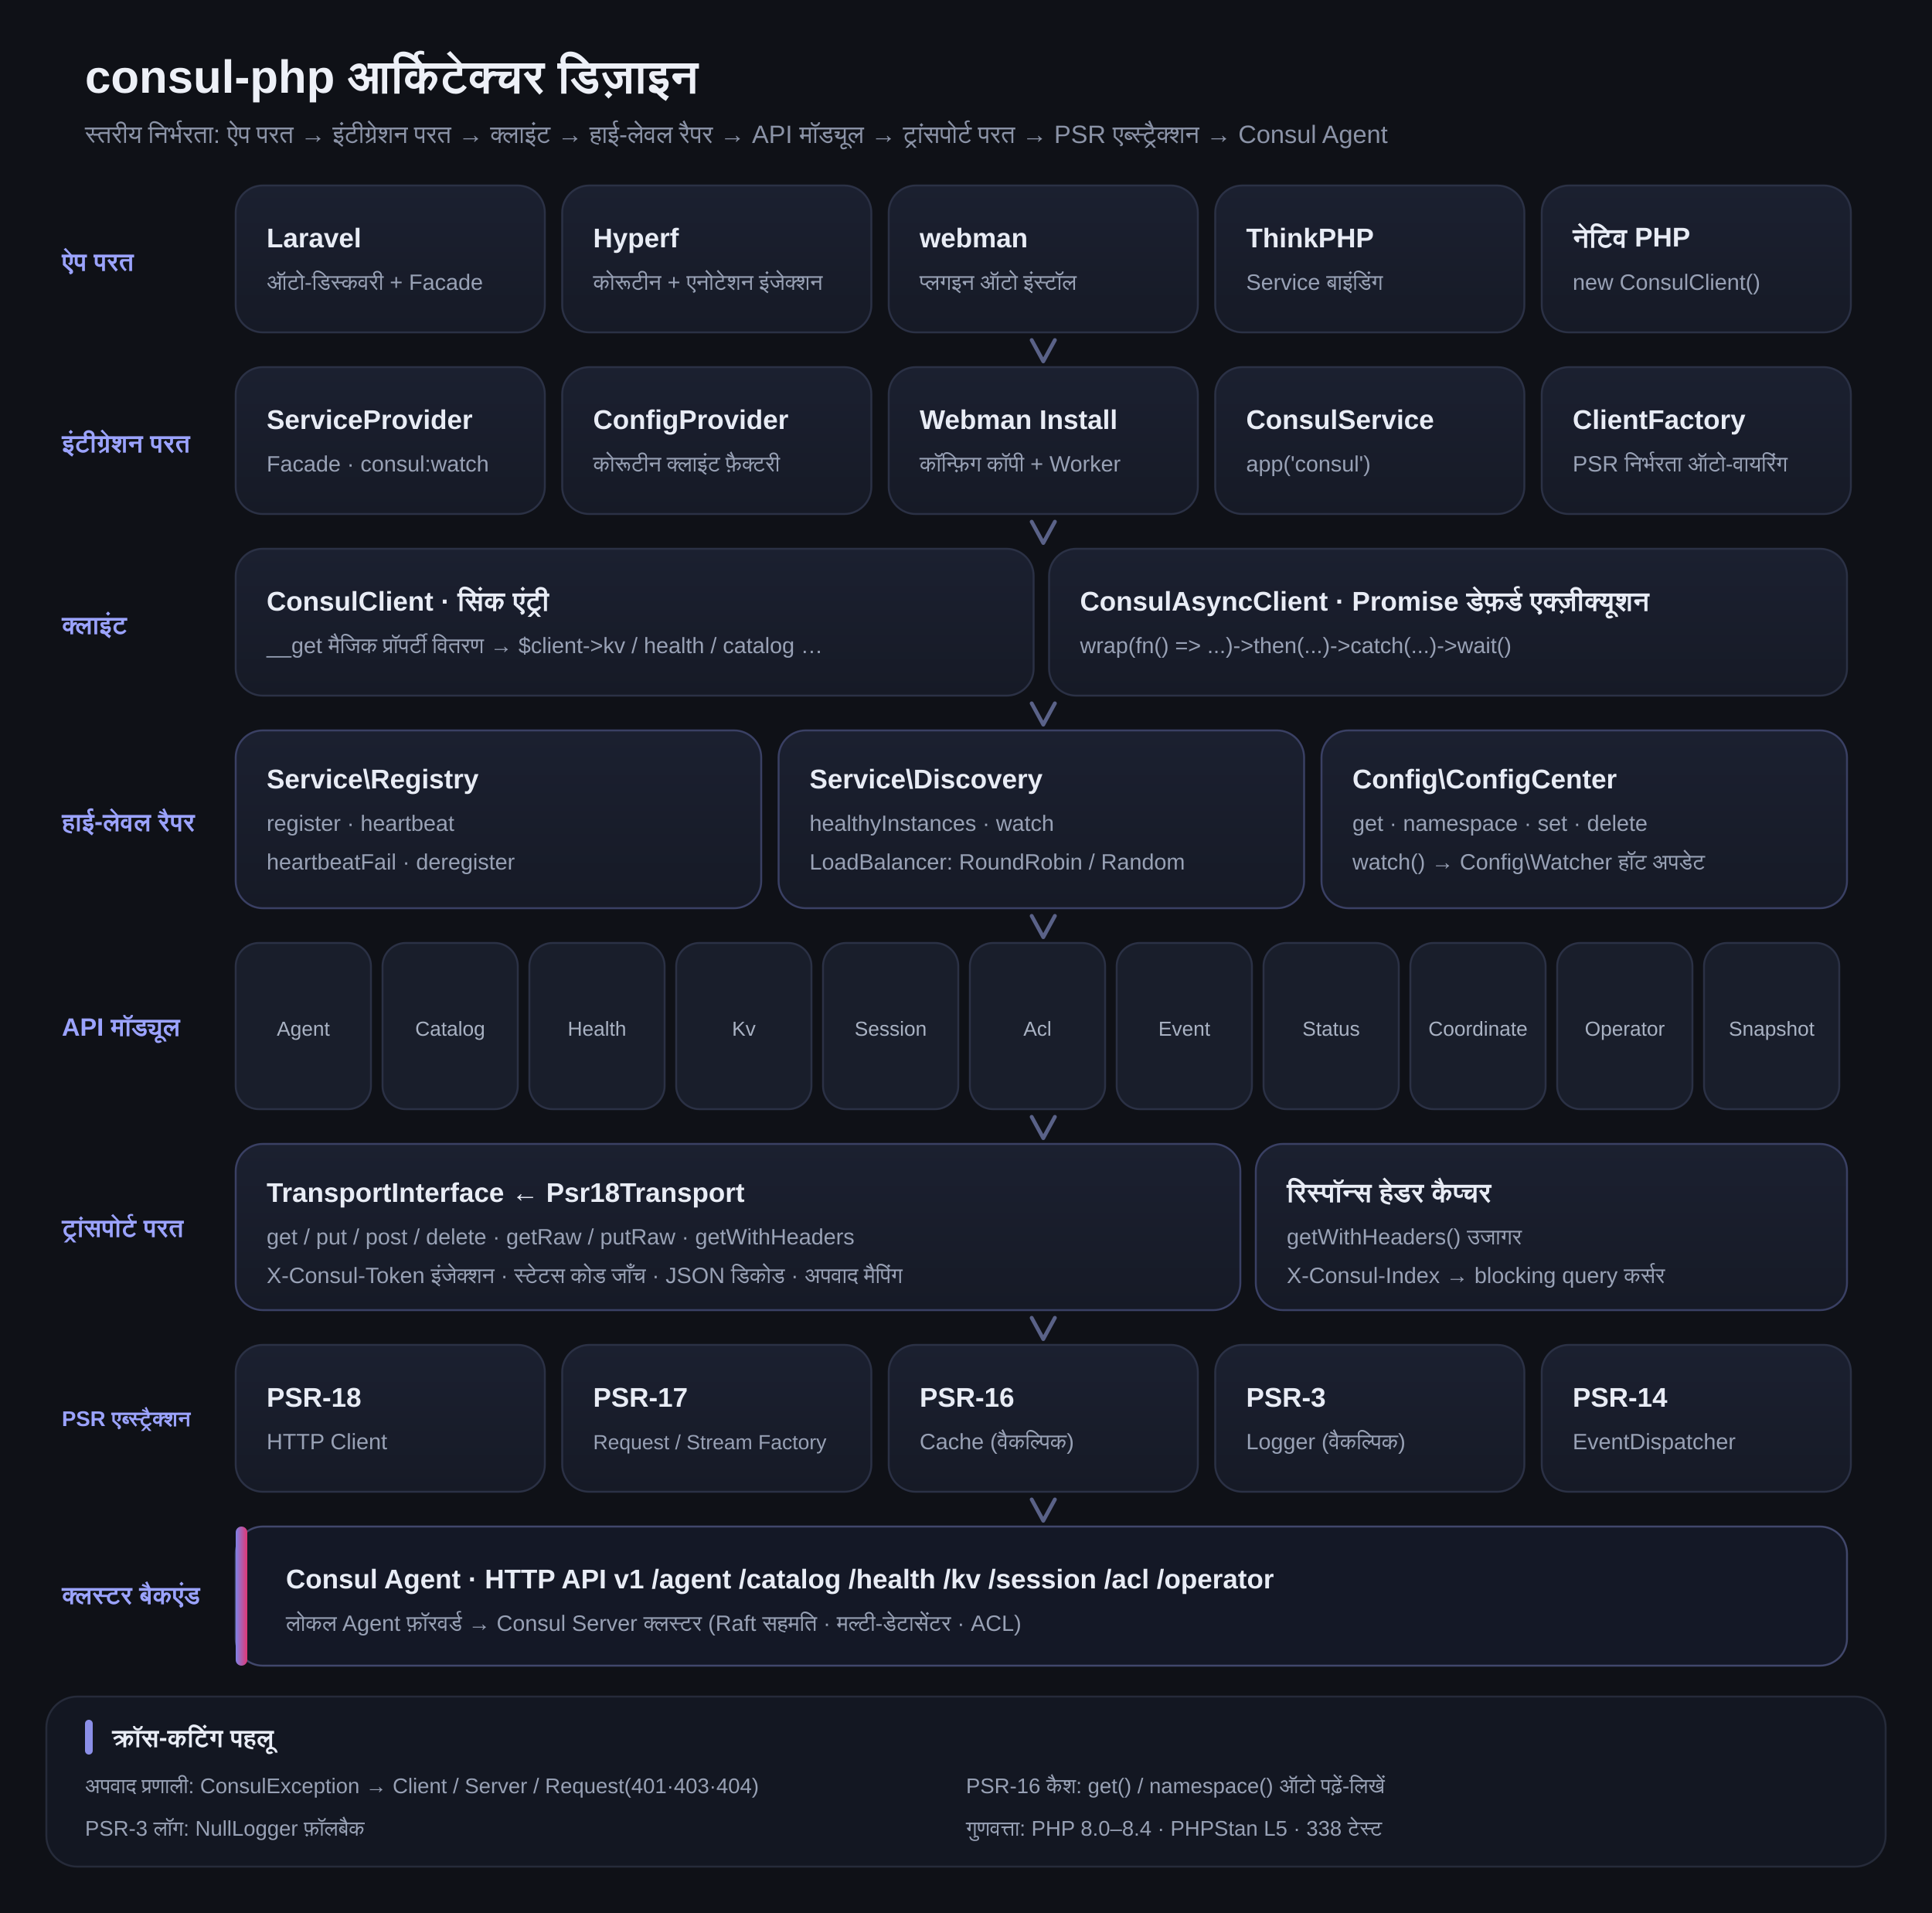
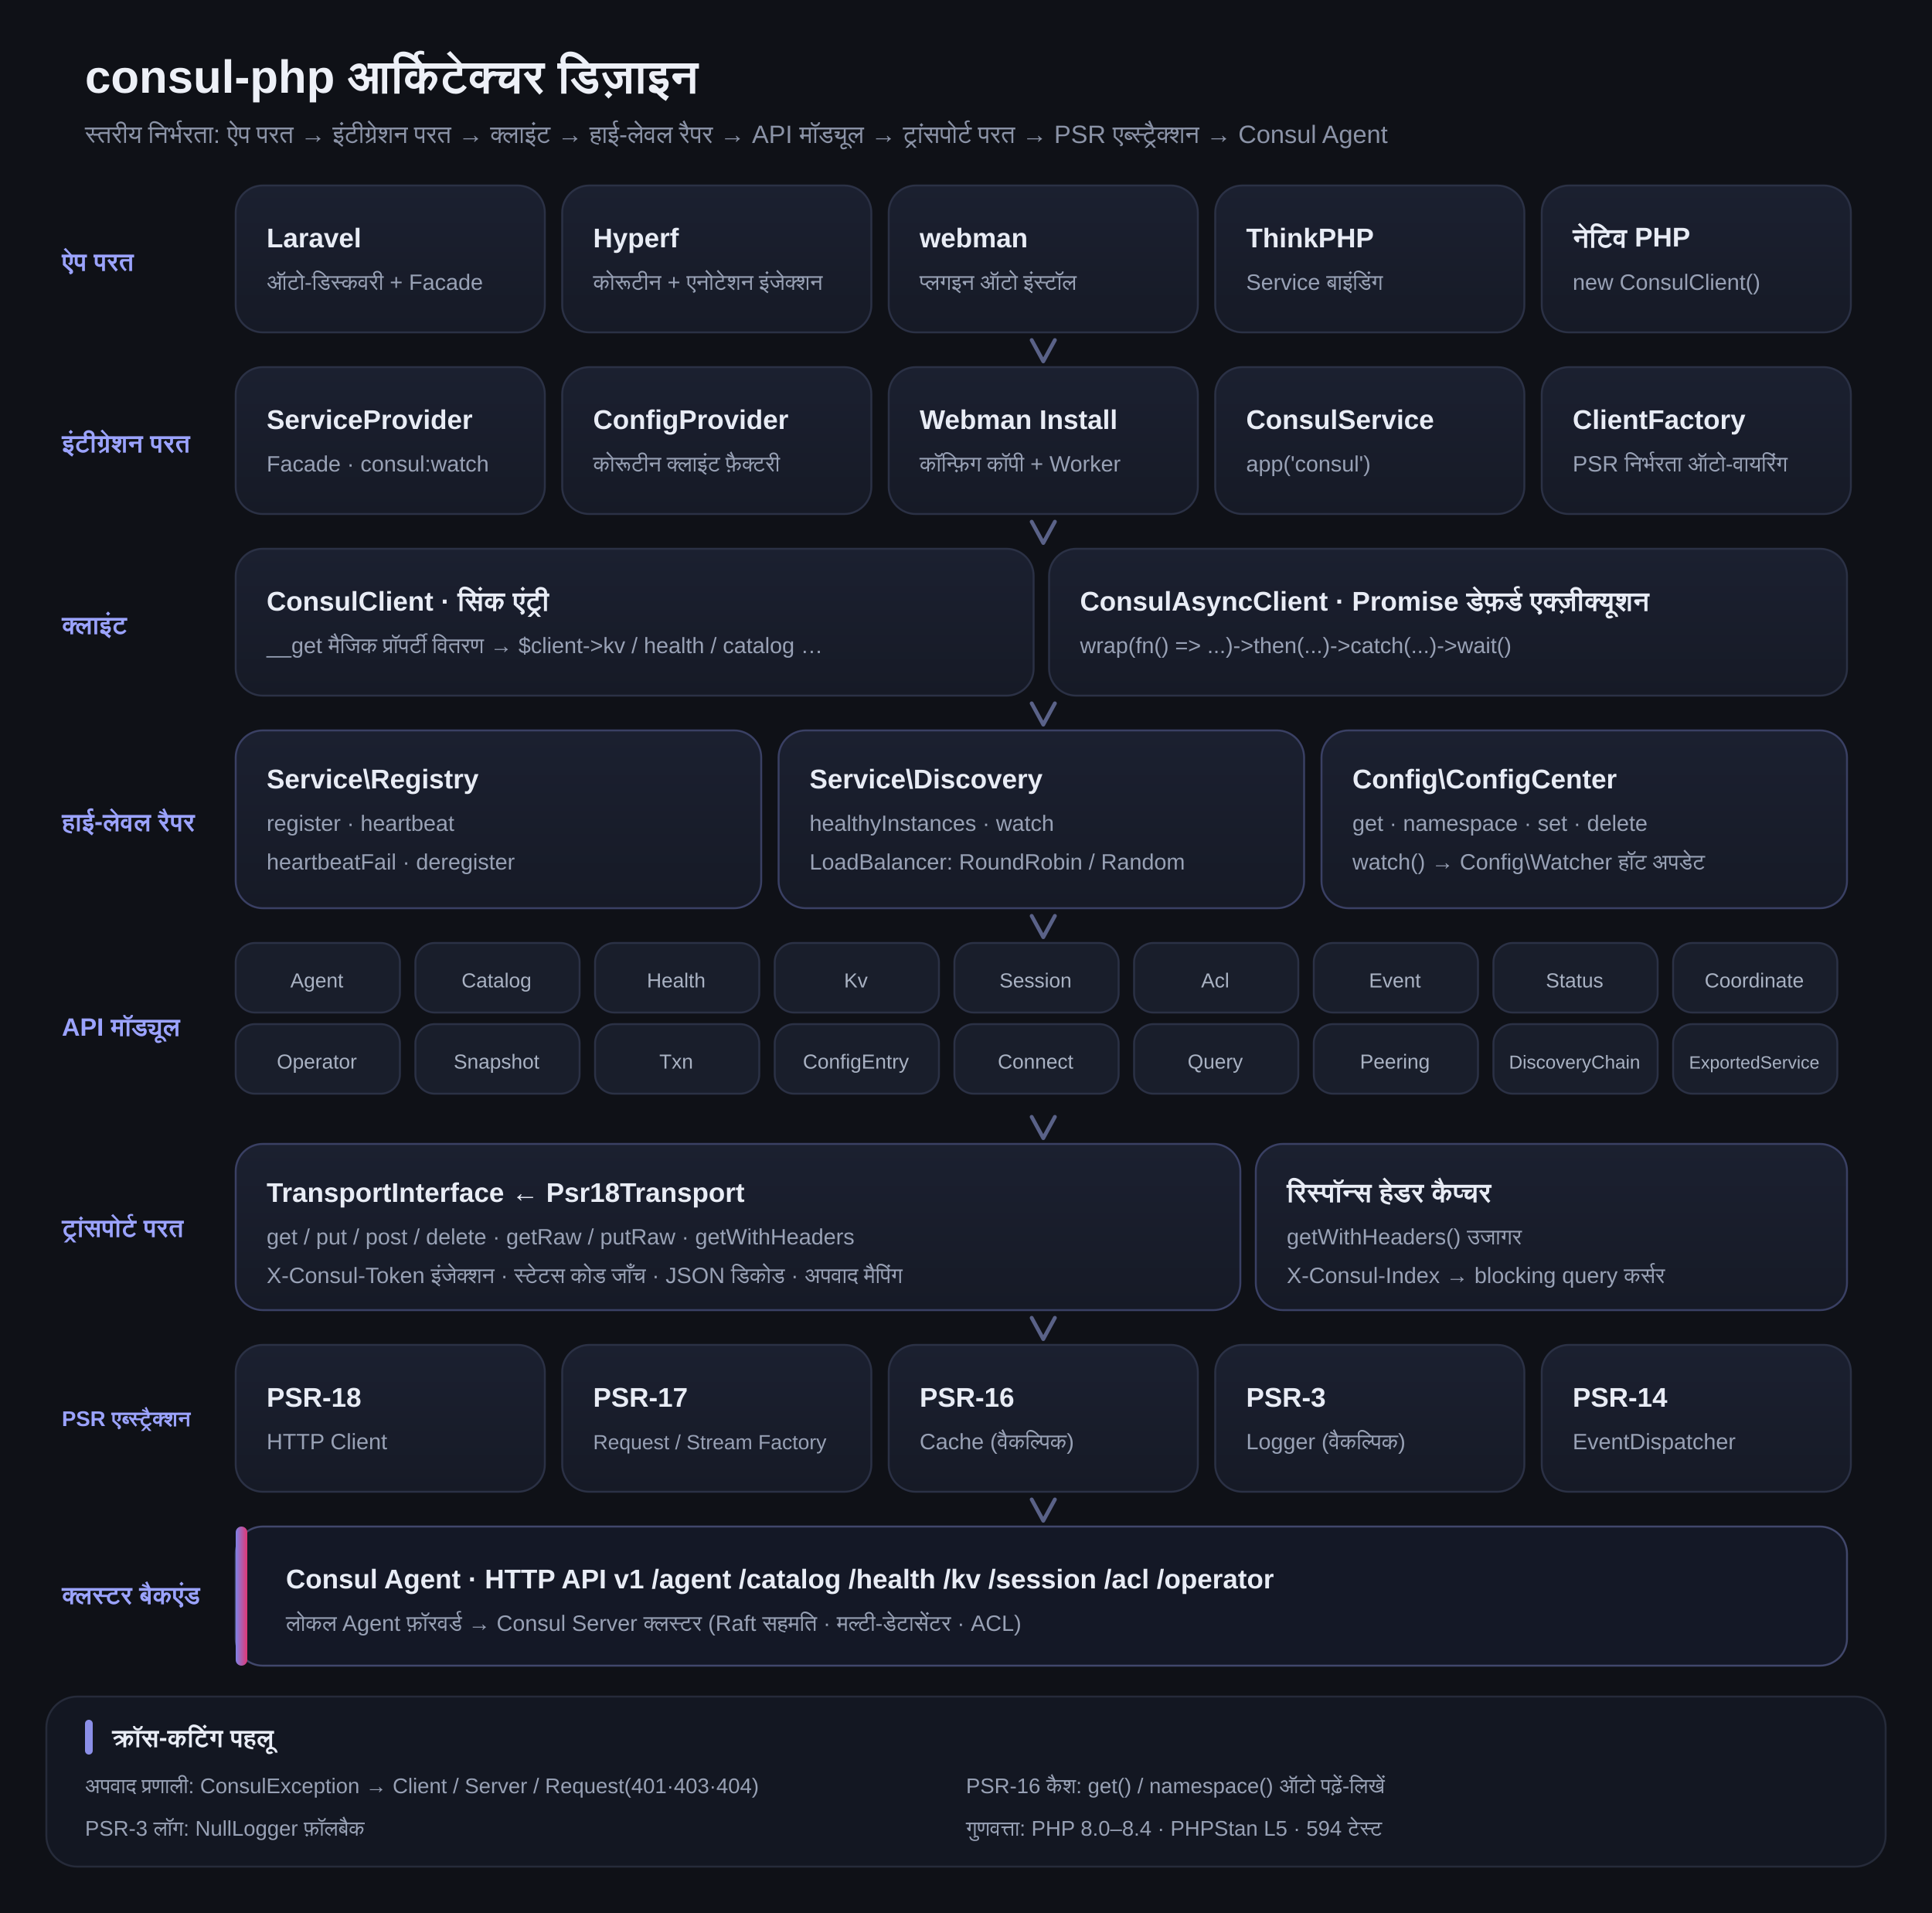
<svg xmlns="http://www.w3.org/2000/svg" width="1000" height="990" viewBox="0 0 1000 990" role="img" aria-label="consul-php आर्किटेक्चर डिज़ाइन चित्र">
  <style>
    .t { font-family: -apple-system, BlinkMacSystemFont, "Segoe UI", "Helvetica Neue", Arial, "DejaVu Sans", "Noto Sans SC", "PingFang SC", "Microsoft YaHei", sans-serif; }
    .h1 { font-size: 24px; font-weight: 700; fill: #EDF0F7; }
    .sub { font-size: 13px; fill: #8B93A7; }
    .gutter { font-size: 13px; font-weight: 600; fill: #9BA3FF; }
    .ct { font-size: 14px; font-weight: 600; fill: #E8ECF5; }
    .cs { font-size: 11.5px; fill: #98A1B5; }
    .mini { font-size: 10.5px; fill: #A9B2C3; }
    .band { font-size: 13px; font-weight: 600; fill: #E8ECF5; }
    .bands { font-size: 11px; fill: #98A1B5; }
  </style>
  <defs>
    <linearGradient id="card" x1="0" y1="0" x2="0" y2="1">
      <stop offset="0" stop-color="#1B2030" />
      <stop offset="1" stop-color="#161A26" />
    </linearGradient>
    <linearGradient id="accent" x1="0" y1="0" x2="1" y2="0">
      <stop offset="0" stop-color="#7E83E6" />
      <stop offset="1" stop-color="#E03875" />
    </linearGradient>
  </defs>
  <rect width="1000" height="990" fill="#0F1117" />
  <g class="t">
    <text class="h1" x="44" y="48">consul-php आर्किटेक्चर डिज़ाइन</text>
    <text class="sub" x="44" y="74">स्तरीय निर्भरता: ऐप परत → इंटीग्रेशन परत → क्लाइंट → हाई-लेवल रैपर → API मॉड्यूल → ट्रांसपोर्ट परत → PSR एब्स्ट्रैक्शन → Consul Agent</text>
    <text class="gutter" x="32" y="140">ऐप परत</text>
    <rect x="122" y="96" width="160" height="76" rx="14" fill="url(#card)" stroke="#2B3145" />
    <text class="ct" x="138" y="128">Laravel</text>
    <text class="cs" x="138" y="150">ऑटो-डिस्कवरी + Facade</text>
    <rect x="291" y="96" width="160" height="76" rx="14" fill="url(#card)" stroke="#2B3145" />
    <text class="ct" x="307" y="128">Hyperf</text>
    <text class="cs" x="307" y="150">कोरूटीन + एनोटेशन इंजेक्शन</text>
    <rect x="460" y="96" width="160" height="76" rx="14" fill="url(#card)" stroke="#2B3145" />
    <text class="ct" x="476" y="128">webman</text>
    <text class="cs" x="476" y="150">प्लगइन ऑटो इंस्टॉल</text>
    <rect x="629" y="96" width="160" height="76" rx="14" fill="url(#card)" stroke="#2B3145" />
    <text class="ct" x="645" y="128">ThinkPHP</text>
    <text class="cs" x="645" y="150">Service बाइंडिंग</text>
    <rect x="798" y="96" width="160" height="76" rx="14" fill="url(#card)" stroke="#2B3145" />
    <text class="ct" x="814" y="128">नेटिव PHP</text>
    <text class="cs" x="814" y="150">new ConsulClient()</text>
    <path d="M534 176 L540 187 L546 176" fill="none" stroke="#5A6288" stroke-width="2" stroke-linecap="round" stroke-linejoin="round" />
    <text class="gutter" x="32" y="234">इंटीग्रेशन परत</text>
    <rect x="122" y="190" width="160" height="76" rx="14" fill="url(#card)" stroke="#2B3145" />
    <text class="ct" x="138" y="222">ServiceProvider</text>
    <text class="cs" x="138" y="244">Facade · consul:watch</text>
    <rect x="291" y="190" width="160" height="76" rx="14" fill="url(#card)" stroke="#2B3145" />
    <text class="ct" x="307" y="222">ConfigProvider</text>
    <text class="cs" x="307" y="244">कोरूटीन क्लाइंट फ़ैक्टरी</text>
    <rect x="460" y="190" width="160" height="76" rx="14" fill="url(#card)" stroke="#2B3145" />
    <text class="ct" x="476" y="222">Webman Install</text>
    <text class="cs" x="476" y="244">कॉन्फ़िग कॉपी + Worker</text>
    <rect x="629" y="190" width="160" height="76" rx="14" fill="url(#card)" stroke="#2B3145" />
    <text class="ct" x="645" y="222">ConsulService</text>
    <text class="cs" x="645" y="244">app('consul')</text>
    <rect x="798" y="190" width="160" height="76" rx="14" fill="url(#card)" stroke="#2B3145" />
    <text class="ct" x="814" y="222">ClientFactory</text>
    <text class="cs" x="814" y="244">PSR निर्भरता ऑटो-वायरिंग</text>
    <path d="M534 270 L540 281 L546 270" fill="none" stroke="#5A6288" stroke-width="2" stroke-linecap="round" stroke-linejoin="round" />
    <text class="gutter" x="32" y="328">क्लाइंट</text>
    <rect x="122" y="284" width="413" height="76" rx="14" fill="url(#card)" stroke="#2B3145" />
    <text class="ct" x="138" y="316">ConsulClient · सिंक एंट्री</text>
    <text class="cs" x="138" y="338">__get मैजिक प्रॉपर्टी वितरण → $client-&gt;kv / health / catalog …</text>
    <rect x="543" y="284" width="413" height="76" rx="14" fill="url(#card)" stroke="#2B3145" />
    <text class="ct" x="559" y="316">ConsulAsyncClient · Promise डेफ़र्ड एक्ज़ीक्यूशन</text>
    <text class="cs" x="559" y="338">wrap(fn() =&gt; ...)-&gt;then(...)-&gt;catch(...)-&gt;wait()</text>
    <path d="M534 364 L540 375 L546 364" fill="none" stroke="#5A6288" stroke-width="2" stroke-linecap="round" stroke-linejoin="round" />
    <text class="gutter" x="32" y="430">हाई-लेवल रैपर</text>
    <rect x="122" y="378" width="272" height="92" rx="14" fill="url(#card)" stroke="#3A4064" />
    <text class="ct" x="138" y="408">Service\Registry</text>
    <text class="cs" x="138" y="430">register · heartbeat</text>
    <text class="cs" x="138" y="450">heartbeatFail · deregister</text>
    <rect x="403" y="378" width="272" height="92" rx="14" fill="url(#card)" stroke="#3A4064" />
    <text class="ct" x="419" y="408">Service\Discovery</text>
    <text class="cs" x="419" y="430">healthyInstances · watch</text>
    <text class="cs" x="419" y="450">LoadBalancer: RoundRobin / Random</text>
    <rect x="684" y="378" width="272" height="92" rx="14" fill="url(#card)" stroke="#3A4064" />
    <text class="ct" x="700" y="408">Config\ConfigCenter</text>
    <text class="cs" x="700" y="430">get · namespace · set · delete</text>
    <text class="cs" x="700" y="450">watch() → Config\Watcher हॉट अपडेट</text>
    <path d="M534 474 L540 485 L546 474" fill="none" stroke="#5A6288" stroke-width="2" stroke-linecap="round" stroke-linejoin="round" />
    <text class="gutter" x="32" y="536">API मॉड्यूल</text>
-     <rect x="122" y="488" width="70" height="86" rx="12" fill="#191E2B" stroke="#2B3145" />
-     <text class="mini" x="157" y="536" text-anchor="middle">Agent</text>
-     <rect x="198" y="488" width="70" height="86" rx="12" fill="#191E2B" stroke="#2B3145" />
-     <text class="mini" x="233" y="536" text-anchor="middle">Catalog</text>
-     <rect x="274" y="488" width="70" height="86" rx="12" fill="#191E2B" stroke="#2B3145" />
-     <text class="mini" x="309" y="536" text-anchor="middle">Health</text>
-     <rect x="350" y="488" width="70" height="86" rx="12" fill="#191E2B" stroke="#2B3145" />
-     <text class="mini" x="385" y="536" text-anchor="middle">Kv</text>
-     <rect x="426" y="488" width="70" height="86" rx="12" fill="#191E2B" stroke="#2B3145" />
-     <text class="mini" x="461" y="536" text-anchor="middle">Session</text>
-     <rect x="502" y="488" width="70" height="86" rx="12" fill="#191E2B" stroke="#2B3145" />
-     <text class="mini" x="537" y="536" text-anchor="middle">Acl</text>
-     <rect x="578" y="488" width="70" height="86" rx="12" fill="#191E2B" stroke="#2B3145" />
-     <text class="mini" x="613" y="536" text-anchor="middle">Event</text>
-     <rect x="654" y="488" width="70" height="86" rx="12" fill="#191E2B" stroke="#2B3145" />
-     <text class="mini" x="689" y="536" text-anchor="middle">Status</text>
-     <rect x="730" y="488" width="70" height="86" rx="12" fill="#191E2B" stroke="#2B3145" />
-     <text class="mini" x="765" y="536" text-anchor="middle">Coordinate</text>
-     <rect x="806" y="488" width="70" height="86" rx="12" fill="#191E2B" stroke="#2B3145" />
-     <text class="mini" x="841" y="536" text-anchor="middle">Operator</text>
-     <rect x="882" y="488" width="70" height="86" rx="12" fill="#191E2B" stroke="#2B3145" />
-     <text class="mini" x="917" y="536" text-anchor="middle">Snapshot</text>
+     <rect x="122" y="488" width="85" height="36" rx="10" fill="#191E2B" stroke="#2B3145" />
+     <text class="mini" x="164" y="511" text-anchor="middle">Agent</text>
+     <rect x="215" y="488" width="85" height="36" rx="10" fill="#191E2B" stroke="#2B3145" />
+     <text class="mini" x="257" y="511" text-anchor="middle">Catalog</text>
+     <rect x="308" y="488" width="85" height="36" rx="10" fill="#191E2B" stroke="#2B3145" />
+     <text class="mini" x="350" y="511" text-anchor="middle">Health</text>
+     <rect x="401" y="488" width="85" height="36" rx="10" fill="#191E2B" stroke="#2B3145" />
+     <text class="mini" x="443" y="511" text-anchor="middle">Kv</text>
+     <rect x="494" y="488" width="85" height="36" rx="10" fill="#191E2B" stroke="#2B3145" />
+     <text class="mini" x="536" y="511" text-anchor="middle">Session</text>
+     <rect x="587" y="488" width="85" height="36" rx="10" fill="#191E2B" stroke="#2B3145" />
+     <text class="mini" x="629" y="511" text-anchor="middle">Acl</text>
+     <rect x="680" y="488" width="85" height="36" rx="10" fill="#191E2B" stroke="#2B3145" />
+     <text class="mini" x="722" y="511" text-anchor="middle">Event</text>
+     <rect x="773" y="488" width="85" height="36" rx="10" fill="#191E2B" stroke="#2B3145" />
+     <text class="mini" x="815" y="511" text-anchor="middle">Status</text>
+     <rect x="866" y="488" width="85" height="36" rx="10" fill="#191E2B" stroke="#2B3145" />
+     <text class="mini" x="908" y="511" text-anchor="middle">Coordinate</text>
+     <rect x="122" y="530" width="85" height="36" rx="10" fill="#191E2B" stroke="#2B3145" />
+     <text class="mini" x="164" y="553" text-anchor="middle">Operator</text>
+     <rect x="215" y="530" width="85" height="36" rx="10" fill="#191E2B" stroke="#2B3145" />
+     <text class="mini" x="257" y="553" text-anchor="middle">Snapshot</text>
+     <rect x="308" y="530" width="85" height="36" rx="10" fill="#191E2B" stroke="#2B3145" />
+     <text class="mini" x="350" y="553" text-anchor="middle">Txn</text>
+     <rect x="401" y="530" width="85" height="36" rx="10" fill="#191E2B" stroke="#2B3145" />
+     <text class="mini" x="443" y="553" text-anchor="middle">ConfigEntry</text>
+     <rect x="494" y="530" width="85" height="36" rx="10" fill="#191E2B" stroke="#2B3145" />
+     <text class="mini" x="536" y="553" text-anchor="middle">Connect</text>
+     <rect x="587" y="530" width="85" height="36" rx="10" fill="#191E2B" stroke="#2B3145" />
+     <text class="mini" x="629" y="553" text-anchor="middle">Query</text>
+     <rect x="680" y="530" width="85" height="36" rx="10" fill="#191E2B" stroke="#2B3145" />
+     <text class="mini" x="722" y="553" text-anchor="middle">Peering</text>
+     <rect x="773" y="530" width="85" height="36" rx="10" fill="#191E2B" stroke="#2B3145" />
+     <text class="mini" x="815" y="553" text-anchor="middle" style="font-size:9.7px">DiscoveryChain</text>
+     <rect x="866" y="530" width="85" height="36" rx="10" fill="#191E2B" stroke="#2B3145" />
+     <text class="mini" x="908" y="553" text-anchor="middle" style="font-size:9.2px">ExportedService</text>
    <path d="M534 578 L540 589 L546 578" fill="none" stroke="#5A6288" stroke-width="2" stroke-linecap="round" stroke-linejoin="round" />
    <text class="gutter" x="32" y="640">ट्रांसपोर्ट परत</text>
    <rect x="122" y="592" width="520" height="86" rx="14" fill="url(#card)" stroke="#3A4064" />
    <text class="ct" x="138" y="622">TransportInterface ← Psr18Transport</text>
    <text class="cs" x="138" y="644">get / put / post / delete · getRaw / putRaw · getWithHeaders</text>
    <text class="cs" x="138" y="664">X-Consul-Token इंजेक्शन · स्टेटस कोड जाँच · JSON डिकोड · अपवाद मैपिंग</text>
    <rect x="650" y="592" width="306" height="86" rx="14" fill="url(#card)" stroke="#3A4064" />
    <text class="ct" x="666" y="622">रिस्पॉन्स हेडर कैप्चर</text>
    <text class="cs" x="666" y="644">getWithHeaders() उजागर</text>
    <text class="cs" x="666" y="664">X-Consul-Index → blocking query कर्सर</text>
    <path d="M534 682 L540 693 L546 682" fill="none" stroke="#5A6288" stroke-width="2" stroke-linecap="round" stroke-linejoin="round" />
    <text class="gutter" x="32" y="738" style="font-size:11px">PSR एब्स्ट्रैक्शन</text>
    <rect x="122" y="696" width="160" height="76" rx="14" fill="url(#card)" stroke="#2B3145" />
    <text class="ct" x="138" y="728">PSR-18</text>
    <text class="cs" x="138" y="750">HTTP Client</text>
    <rect x="291" y="696" width="160" height="76" rx="14" fill="url(#card)" stroke="#2B3145" />
    <text class="ct" x="307" y="728">PSR-17</text>
    <text class="cs" x="307" y="750" style="font-size:10.6px">Request / Stream Factory</text>
    <rect x="460" y="696" width="160" height="76" rx="14" fill="url(#card)" stroke="#2B3145" />
    <text class="ct" x="476" y="728">PSR-16</text>
    <text class="cs" x="476" y="750">Cache (वैकल्पिक)</text>
    <rect x="629" y="696" width="160" height="76" rx="14" fill="url(#card)" stroke="#2B3145" />
    <text class="ct" x="645" y="728">PSR-3</text>
    <text class="cs" x="645" y="750">Logger (वैकल्पिक)</text>
    <rect x="798" y="696" width="160" height="76" rx="14" fill="url(#card)" stroke="#2B3145" />
    <text class="ct" x="814" y="728">PSR-14</text>
    <text class="cs" x="814" y="750">EventDispatcher</text>
    <path d="M534 776 L540 787 L546 776" fill="none" stroke="#5A6288" stroke-width="2" stroke-linecap="round" stroke-linejoin="round" />
    <text class="gutter" x="32" y="830" style="font-size:12.9px">क्लस्टर बैकएंड</text>
    <rect x="122" y="790" width="834" height="72" rx="14" fill="#141826" stroke="#41476B" />
    <rect x="122" y="790" width="6" height="72" rx="3" fill="url(#accent)" />
    <text class="ct" x="148" y="822">Consul Agent · HTTP API v1 /agent /catalog /health /kv /session /acl /operator</text>
    <text class="cs" x="148" y="844">लोकल Agent फ़ॉरवर्ड → Consul Server क्लस्टर (Raft सहमति · मल्टी-डेटासेंटर · ACL)</text>
    <rect x="24" y="878" width="952" height="88" rx="16" fill="#131722" stroke="#262B3A" />
    <rect x="44" y="890" width="4" height="18" rx="2" fill="#8B8FE8" />
    <text class="band" x="58" y="904">क्रॉस-कटिंग पहलू</text>
    <text class="bands" x="44" y="928">अपवाद प्रणाली: ConsulException → Client / Server / Request(401·403·404)</text>
    <text class="bands" x="500" y="928">PSR-16 कैश: get() / namespace() ऑटो पढ़ें-लिखें</text>
    <text class="bands" x="44" y="950">PSR-3 लॉग: NullLogger फ़ॉलबैक</text>
-     <text class="bands" x="500" y="950">गुणवत्ता: PHP 8.0–8.4 · PHPStan L5 · 338 टेस्ट</text>
+     <text class="bands" x="500" y="950">गुणवत्ता: PHP 8.0–8.4 · PHPStan L5 · 594 टेस्ट</text>
  </g>
</svg>
